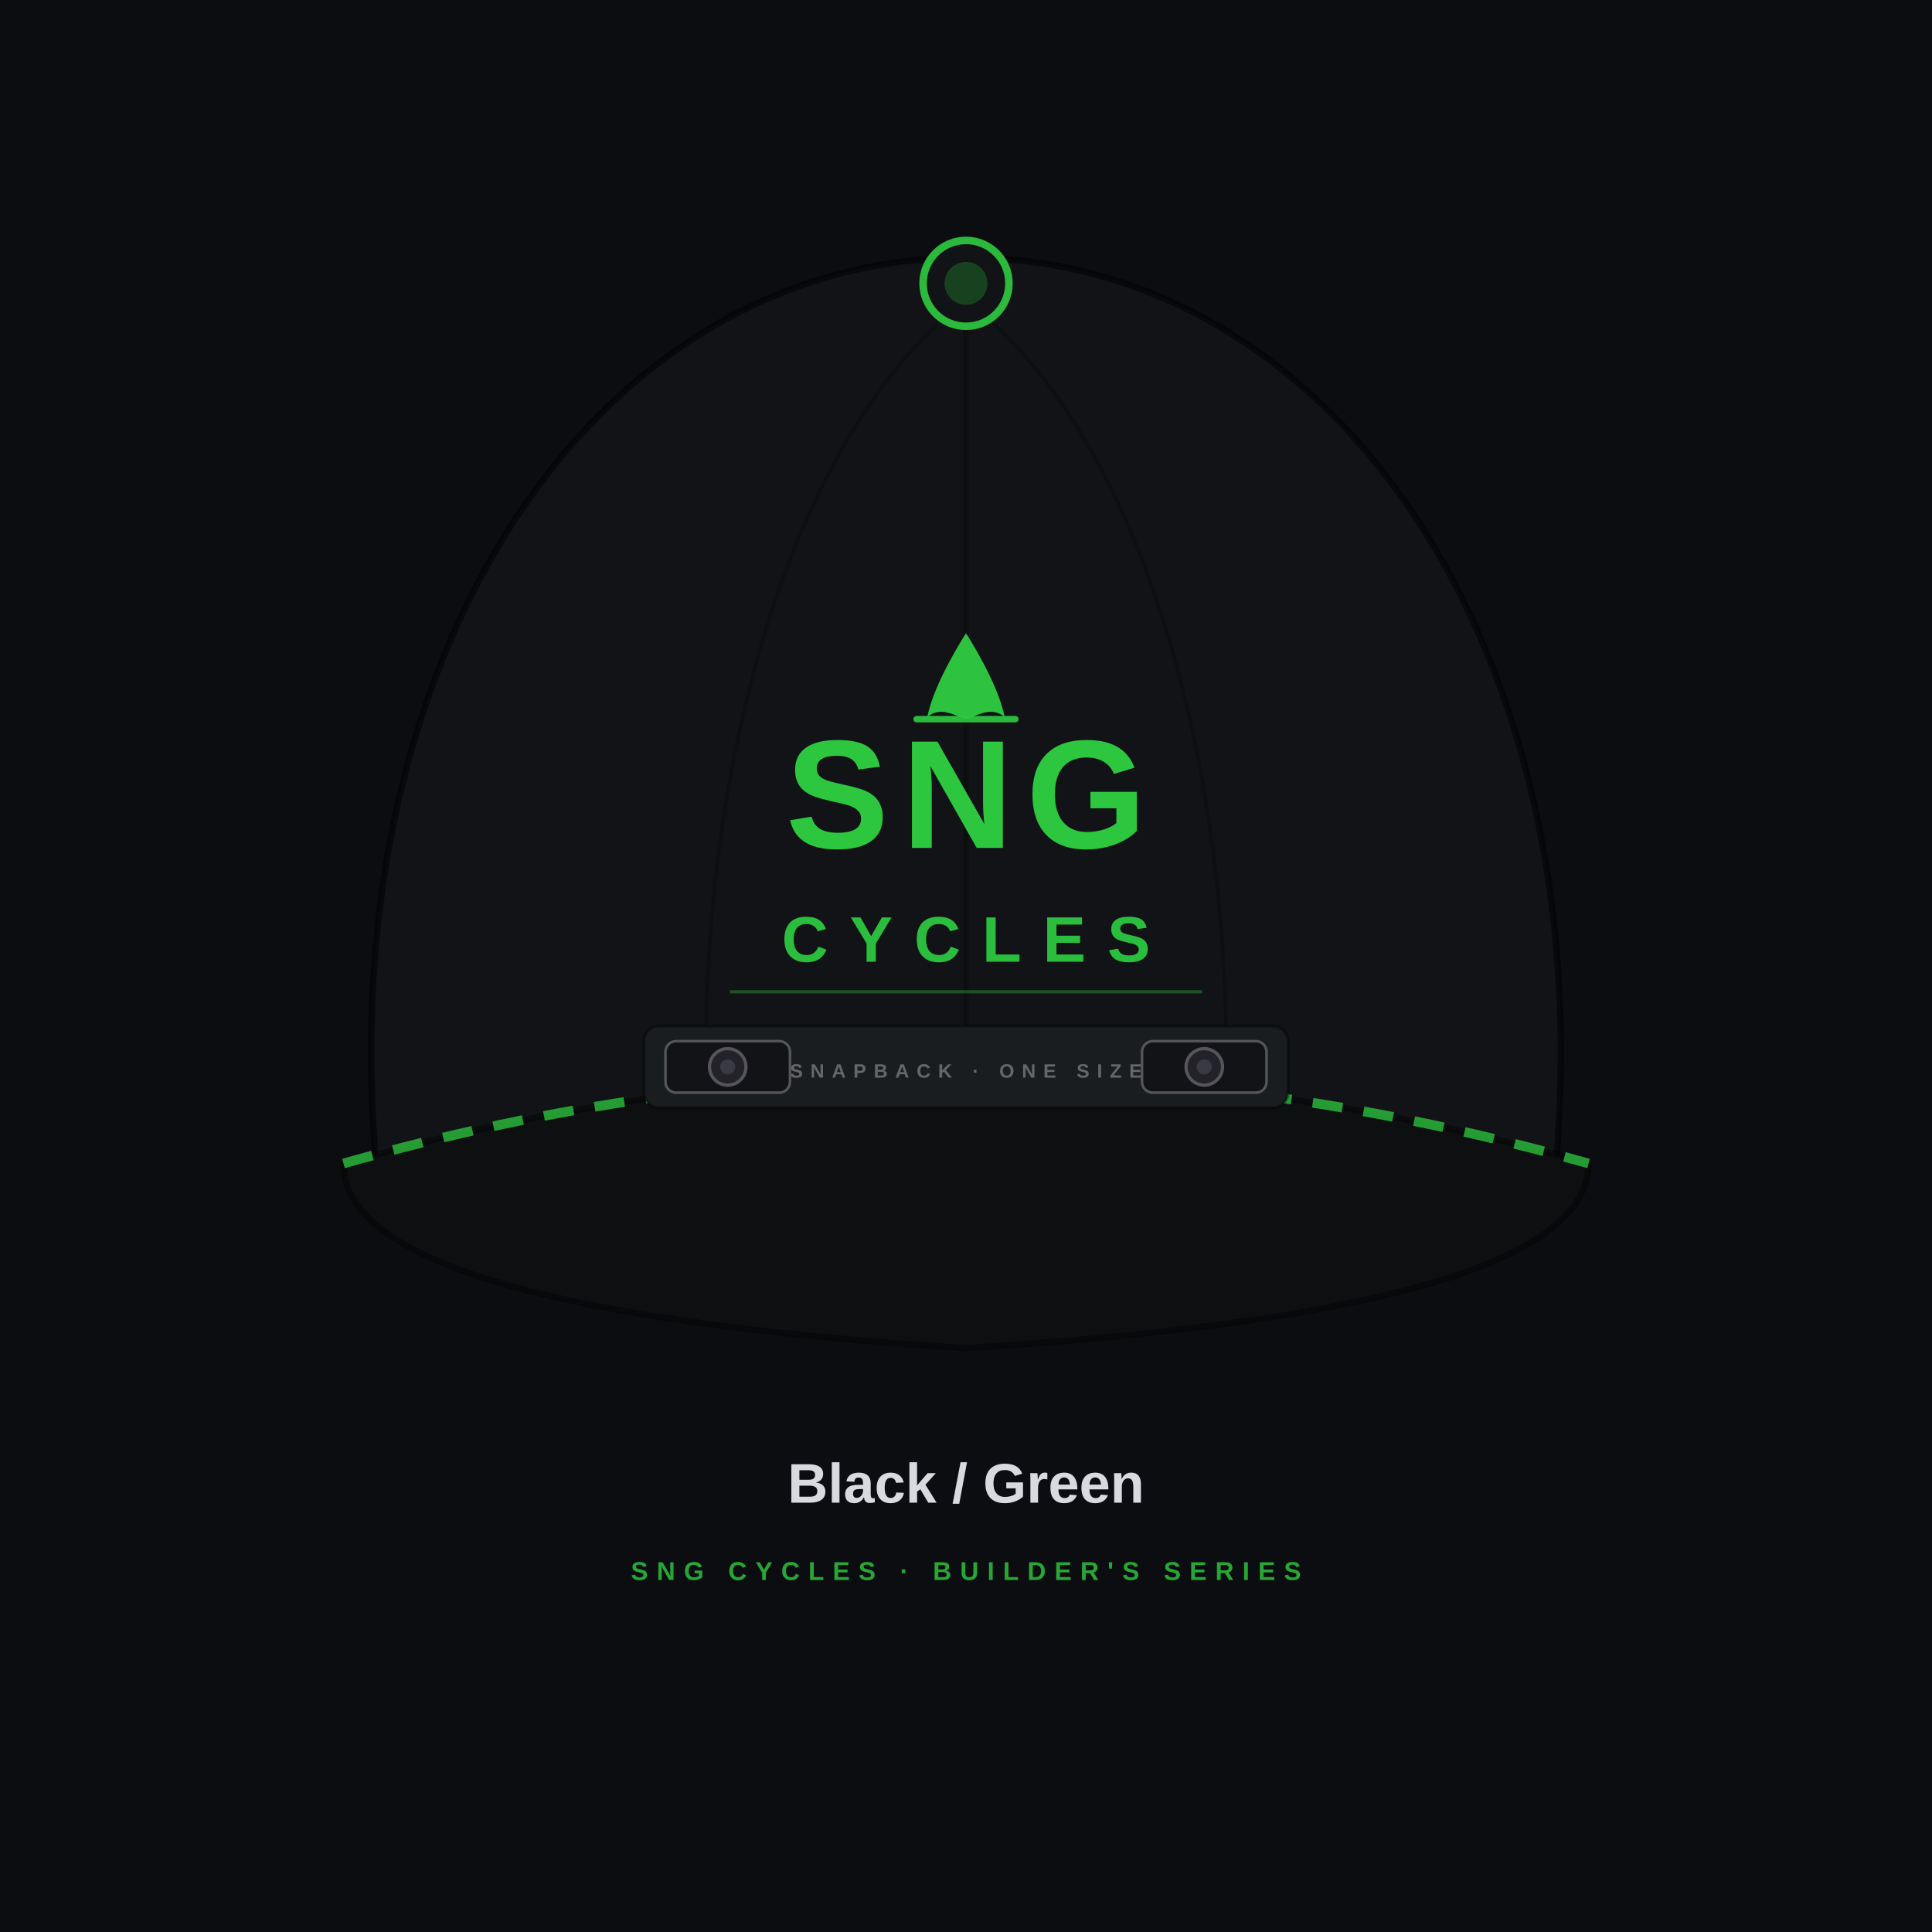
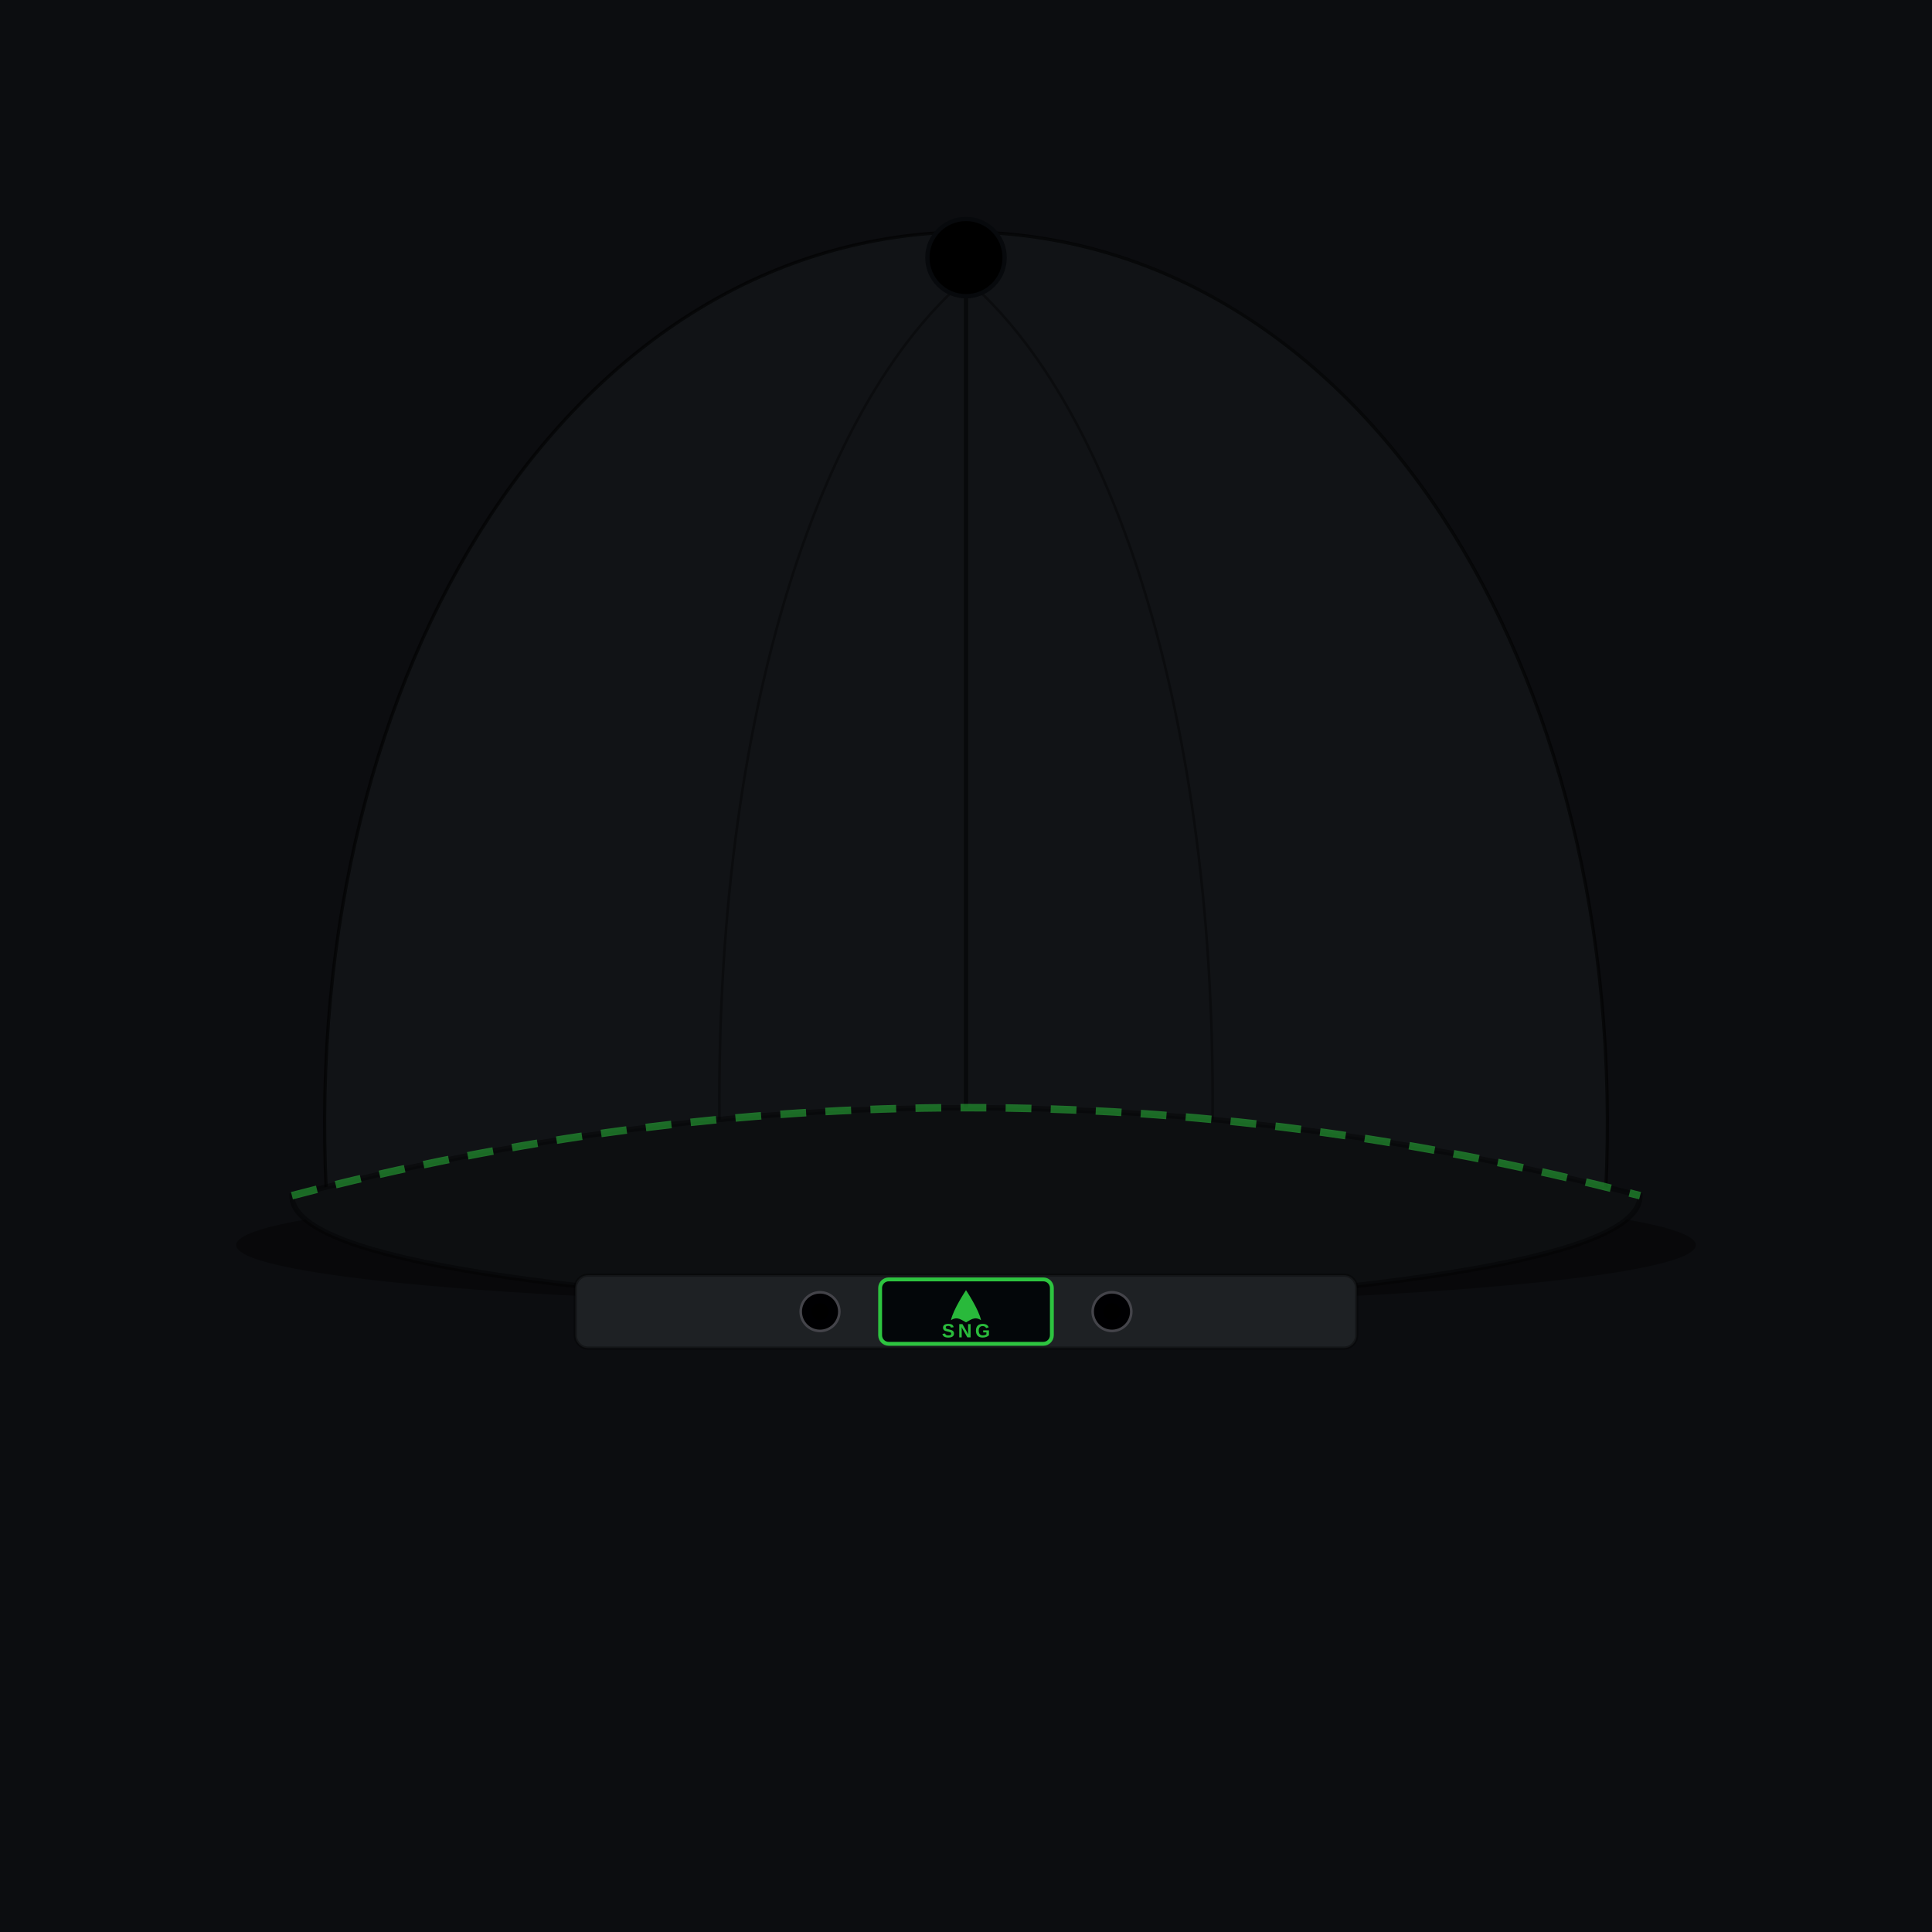
<svg xmlns="http://www.w3.org/2000/svg" width="900" height="900" viewBox="0 0 900 900">
  <rect width="900" height="900" fill="#0c0d10" />
-   <path d="M175 540 C155 300 280 120 450 120 C620 120 745 300 725 540 Z" fill="#111316" stroke="#00000080" stroke-width="3" />
-   <line x1="450" y1="120" x2="450" y2="540" stroke="#00000040" stroke-width="2.5" />
-   <path d="M450 140 C370 200 320 360 330 540" fill="none" stroke="#00000030" stroke-width="1.8" />
-   <path d="M450 140 C530 200 580 360 570 540" fill="none" stroke="#00000030" stroke-width="1.8" />
-   <circle cx="450" cy="132" r="20" fill="#111316" stroke="#2ecc40" stroke-width="3.5" stroke-opacity="0.9" />
-   <circle cx="450" cy="132" r="10" fill="#2ecc40" fill-opacity="0.25" />
-   <path d="M450 295 C450 295 435 318 432 334 C438 329 444 333 450 335 C456 333 462 329 468 334 C465 318 450 295 450 295 Z" fill="#2ecc40" opacity="0.95" />
-   <line x1="427" y1="335" x2="473" y2="335" stroke="#2ecc40" stroke-width="3" stroke-linecap="round" opacity="0.9" />
-   <text x="450" y="395" text-anchor="middle" font-family="Arial Black, Arial, sans-serif" font-weight="900" font-size="72" fill="#2ecc40" letter-spacing="6" opacity="0.97">SNG</text>
-   <text x="450" y="448" text-anchor="middle" font-family="Arial Black, Arial, sans-serif" font-weight="900" font-size="30" fill="#2ecc40" letter-spacing="10" opacity="0.92">CYCLES</text>
-   <line x1="340" y1="462" x2="560" y2="462" stroke="#2ecc40" stroke-width="1.5" opacity="0.35" />
-   <path d="M160 542 Q450 460 740 542 Q740 610 450 628 Q160 610 160 542 Z" fill="#0d0f11" stroke="#00000060" stroke-width="3" />
-   <path d="M160 542 Q450 460 740 542" fill="none" stroke="#2ecc40" stroke-width="4.5" stroke-dasharray="14 10" opacity="0.75" />
-   <rect x="300" y="478" width="300" height="38" rx="7" fill="#1a1d20" stroke="#00000060" stroke-width="1.5" />
-   <rect x="310" y="485" width="58" height="24" rx="5" fill="#111316" stroke="#55555a" stroke-width="1.2" />
-   <circle cx="339" cy="497" r="8.5" fill="#222228" stroke="#55555a" stroke-width="1.5" />
-   <circle cx="339" cy="497" r="3.5" fill="#3a3a42" />
-   <text x="450" y="502" text-anchor="middle" font-family="Arial, sans-serif" font-weight="700" font-size="9" fill="#666" letter-spacing="3.5">SNAPBACK · ONE SIZE</text>
-   <rect x="532" y="485" width="58" height="24" rx="5" fill="#111316" stroke="#55555a" stroke-width="1.2" />
-   <circle cx="561" cy="497" r="8.5" fill="#222228" stroke="#55555a" stroke-width="1.5" />
-   <circle cx="561" cy="497" r="3.5" fill="#3a3a42" />
-   <text x="450" y="700" text-anchor="middle" font-family="Arial Black, Arial, sans-serif" font-weight="900" font-size="26" fill="#d8dae0">Black / Green</text>
-   <text x="450" y="736" text-anchor="middle" font-family="Arial, sans-serif" font-weight="700" font-size="12" fill="#2ecc40" letter-spacing="4" opacity="0.8">SNG CYCLES · BUILDER'S SERIES</text>
+   <ellipse cx="450" cy="580" rx="340" ry="28" fill="#000" opacity="0.35" />
+   <path d="M152 555            C140 310 268 110 450 108            C632 108 760 310 748 555            Z" fill="#111316" />
+   <path d="M152 555 C140 310 268 110 450 108" fill="none" stroke="#000000" stroke-width="1.5" opacity="0.6" />
+   <path d="M748 555 C760 310 632 110 450 108" fill="none" stroke="#000000" stroke-width="1.5" opacity="0.6" />
+   <line x1="450" y1="110" x2="450" y2="556" stroke="#000000" stroke-width="2" opacity="0.5" />
+   <path d="M450 130 C374 195 328 360 336 556" fill="none" stroke="#000000" stroke-width="1.2" opacity="0.35" />
+   <path d="M450 130 C526 195 572 360 564 556" fill="none" stroke="#000000" stroke-width="1.2" opacity="0.35" />
+   <circle cx="450" cy="120" r="18" fill="#000000" stroke="#07090c" stroke-width="2" />
+   <path d="M136 557 Q450 475 764 557 Q764 598 450 612 Q136 598 136 557 Z" fill="#0d0f11" stroke="#00000060" stroke-width="2.5" />
+   <path d="M136 557 Q450 475 764 557" fill="none" stroke="#2ecc40" stroke-width="3.5" stroke-dasharray="12 9" opacity="0.5" />
+   <rect x="268" y="594" width="364" height="34" rx="6" fill="#1e2124" stroke="#00000055" stroke-width="1.5" />
+   <rect x="410" y="596" width="80" height="30" rx="4" fill="#020407" stroke="#2ecc40" stroke-width="1.8" opacity="0.95" />
+   <path d="M450 601 C450 601 444 610 443 615 C446 613 448 615 450 616 C452 615 454 613 457 615 C456 610 450 601 450 601 Z" fill="#2ecc40" opacity="0.9" />
+   <text x="450" y="623" text-anchor="middle" font-family="Arial Black, Arial, sans-serif" font-weight="900" font-size="9" fill="#2ecc40" letter-spacing="1.5" opacity="0.92">SNG</text>
+   <circle cx="382" cy="611" r="9" fill="#000002" stroke="#44444a" stroke-width="1.2" />
+   <circle cx="382" cy="611" r="4" fill="#000000" />
+   <circle cx="518" cy="611" r="9" fill="#000002" stroke="#44444a" stroke-width="1.2" />
+   <circle cx="518" cy="611" r="4" fill="#000000" />
</svg>
